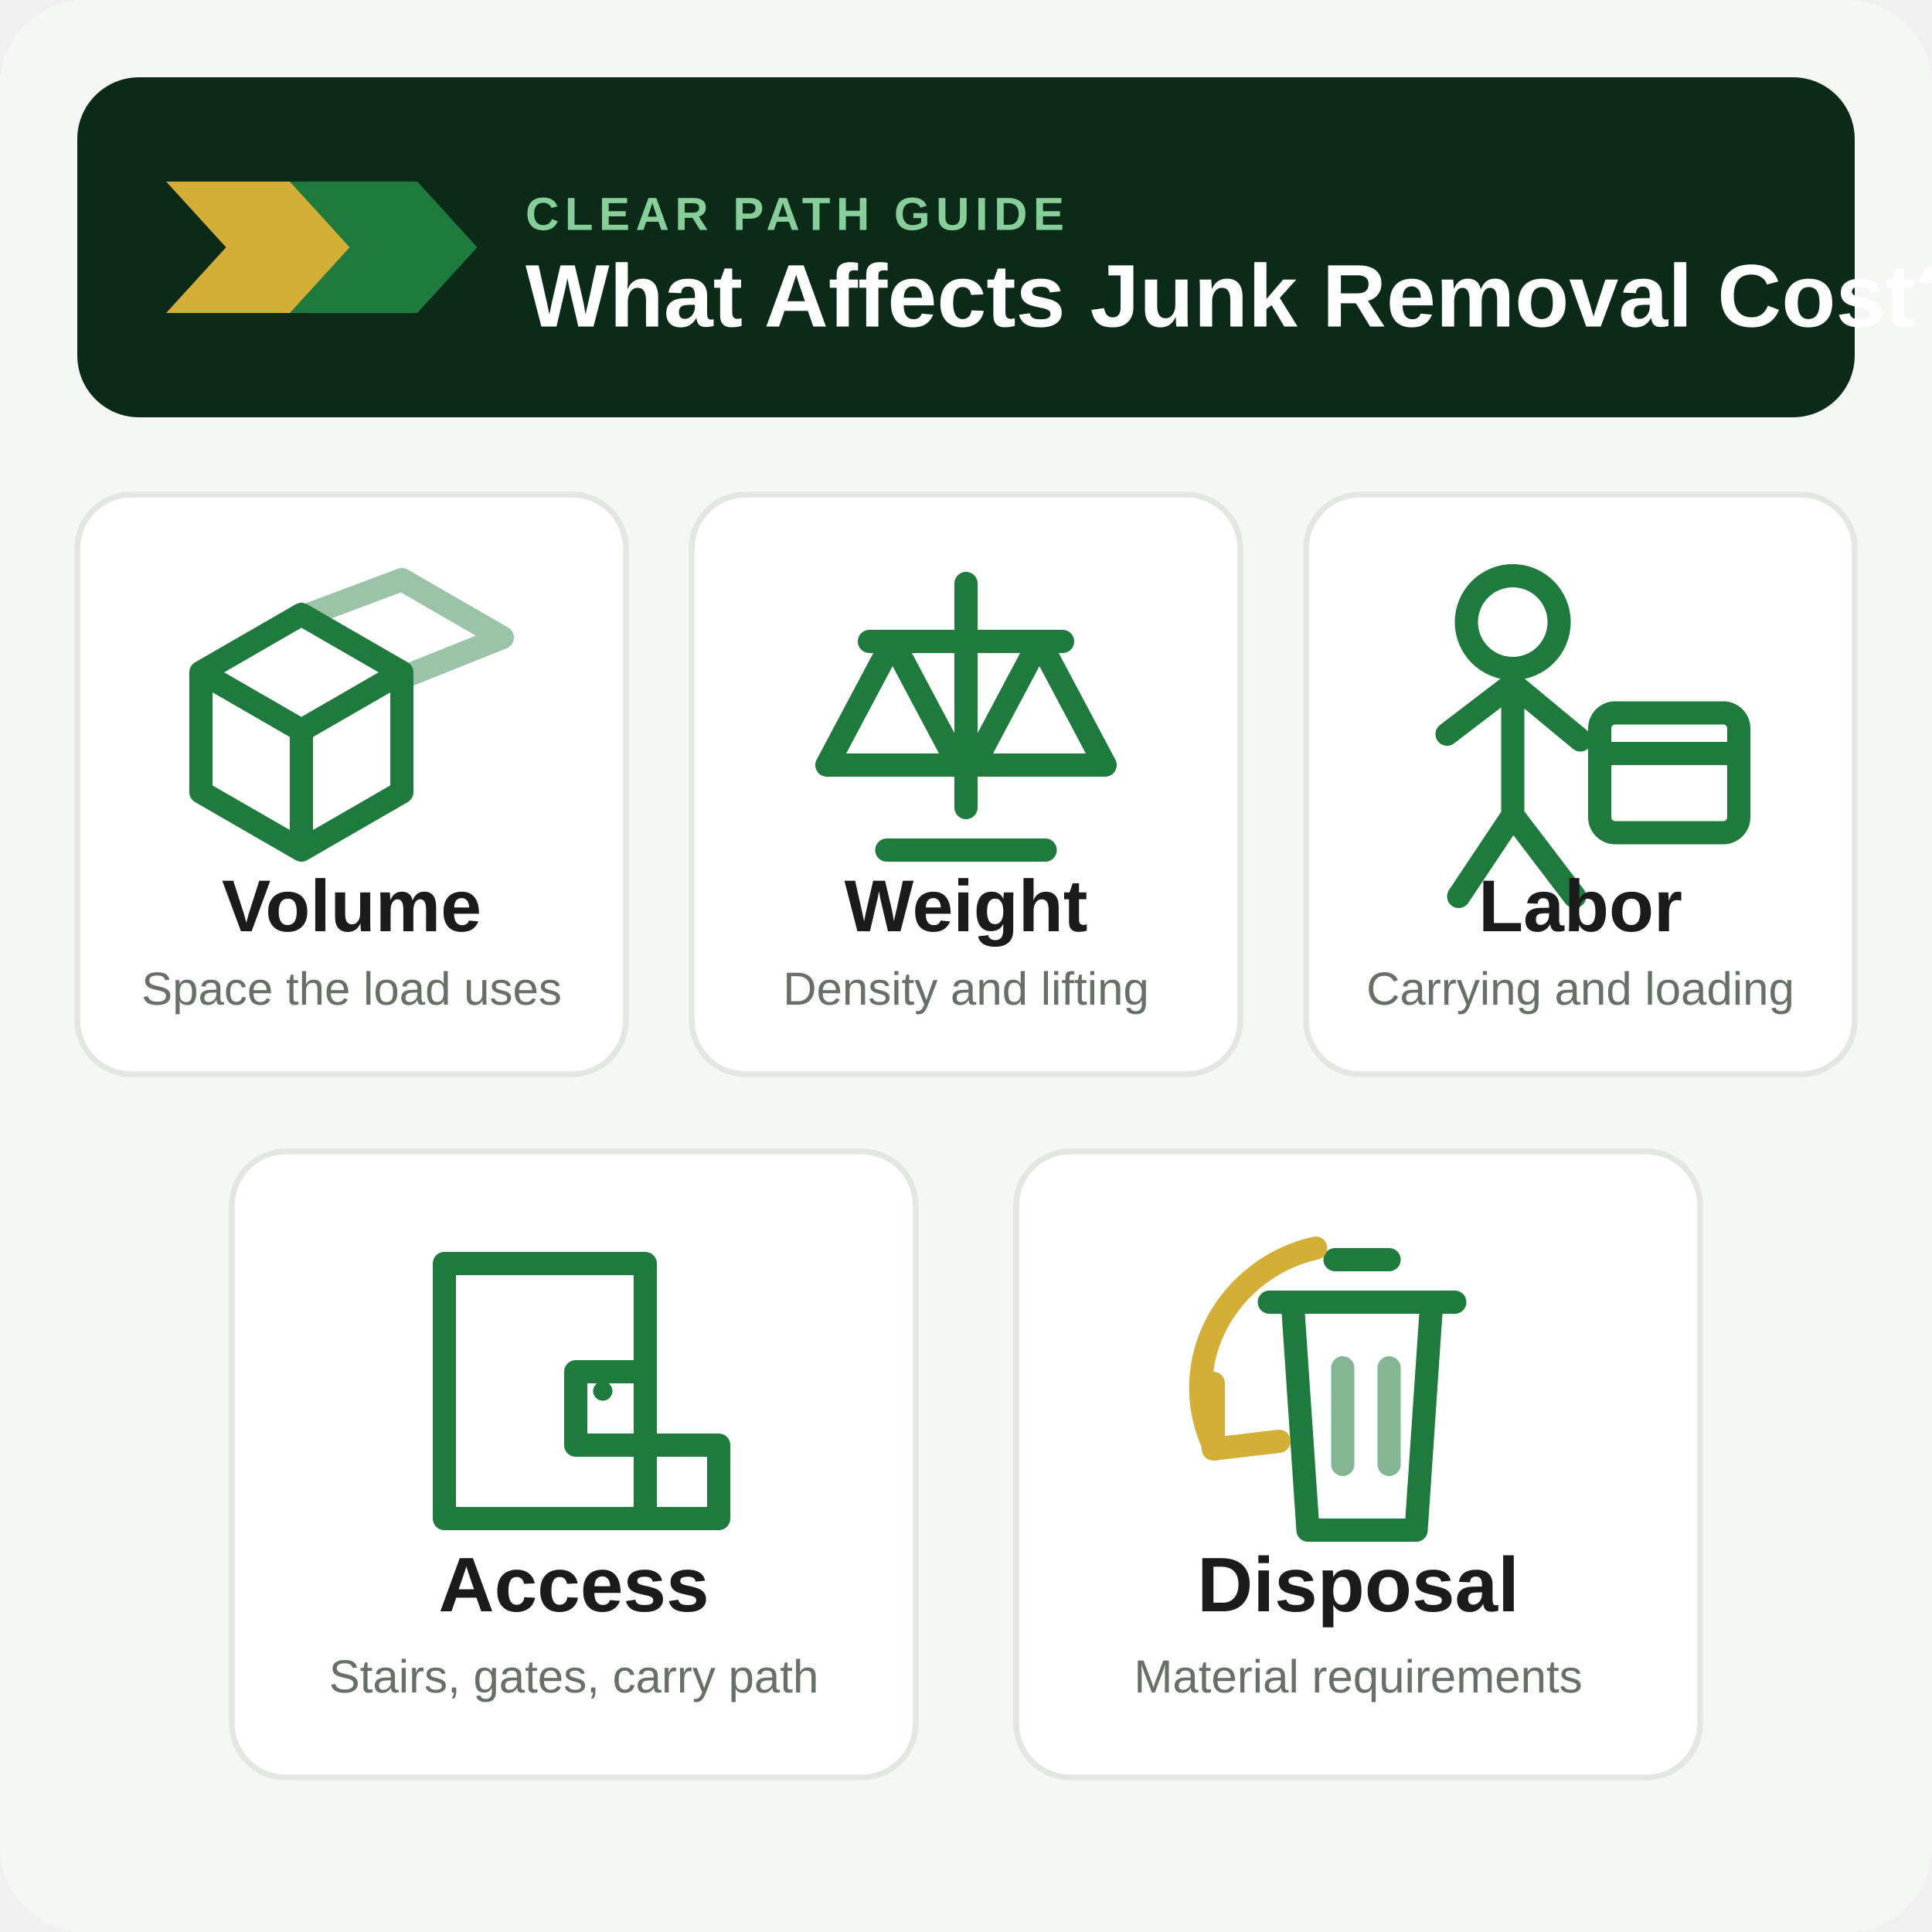
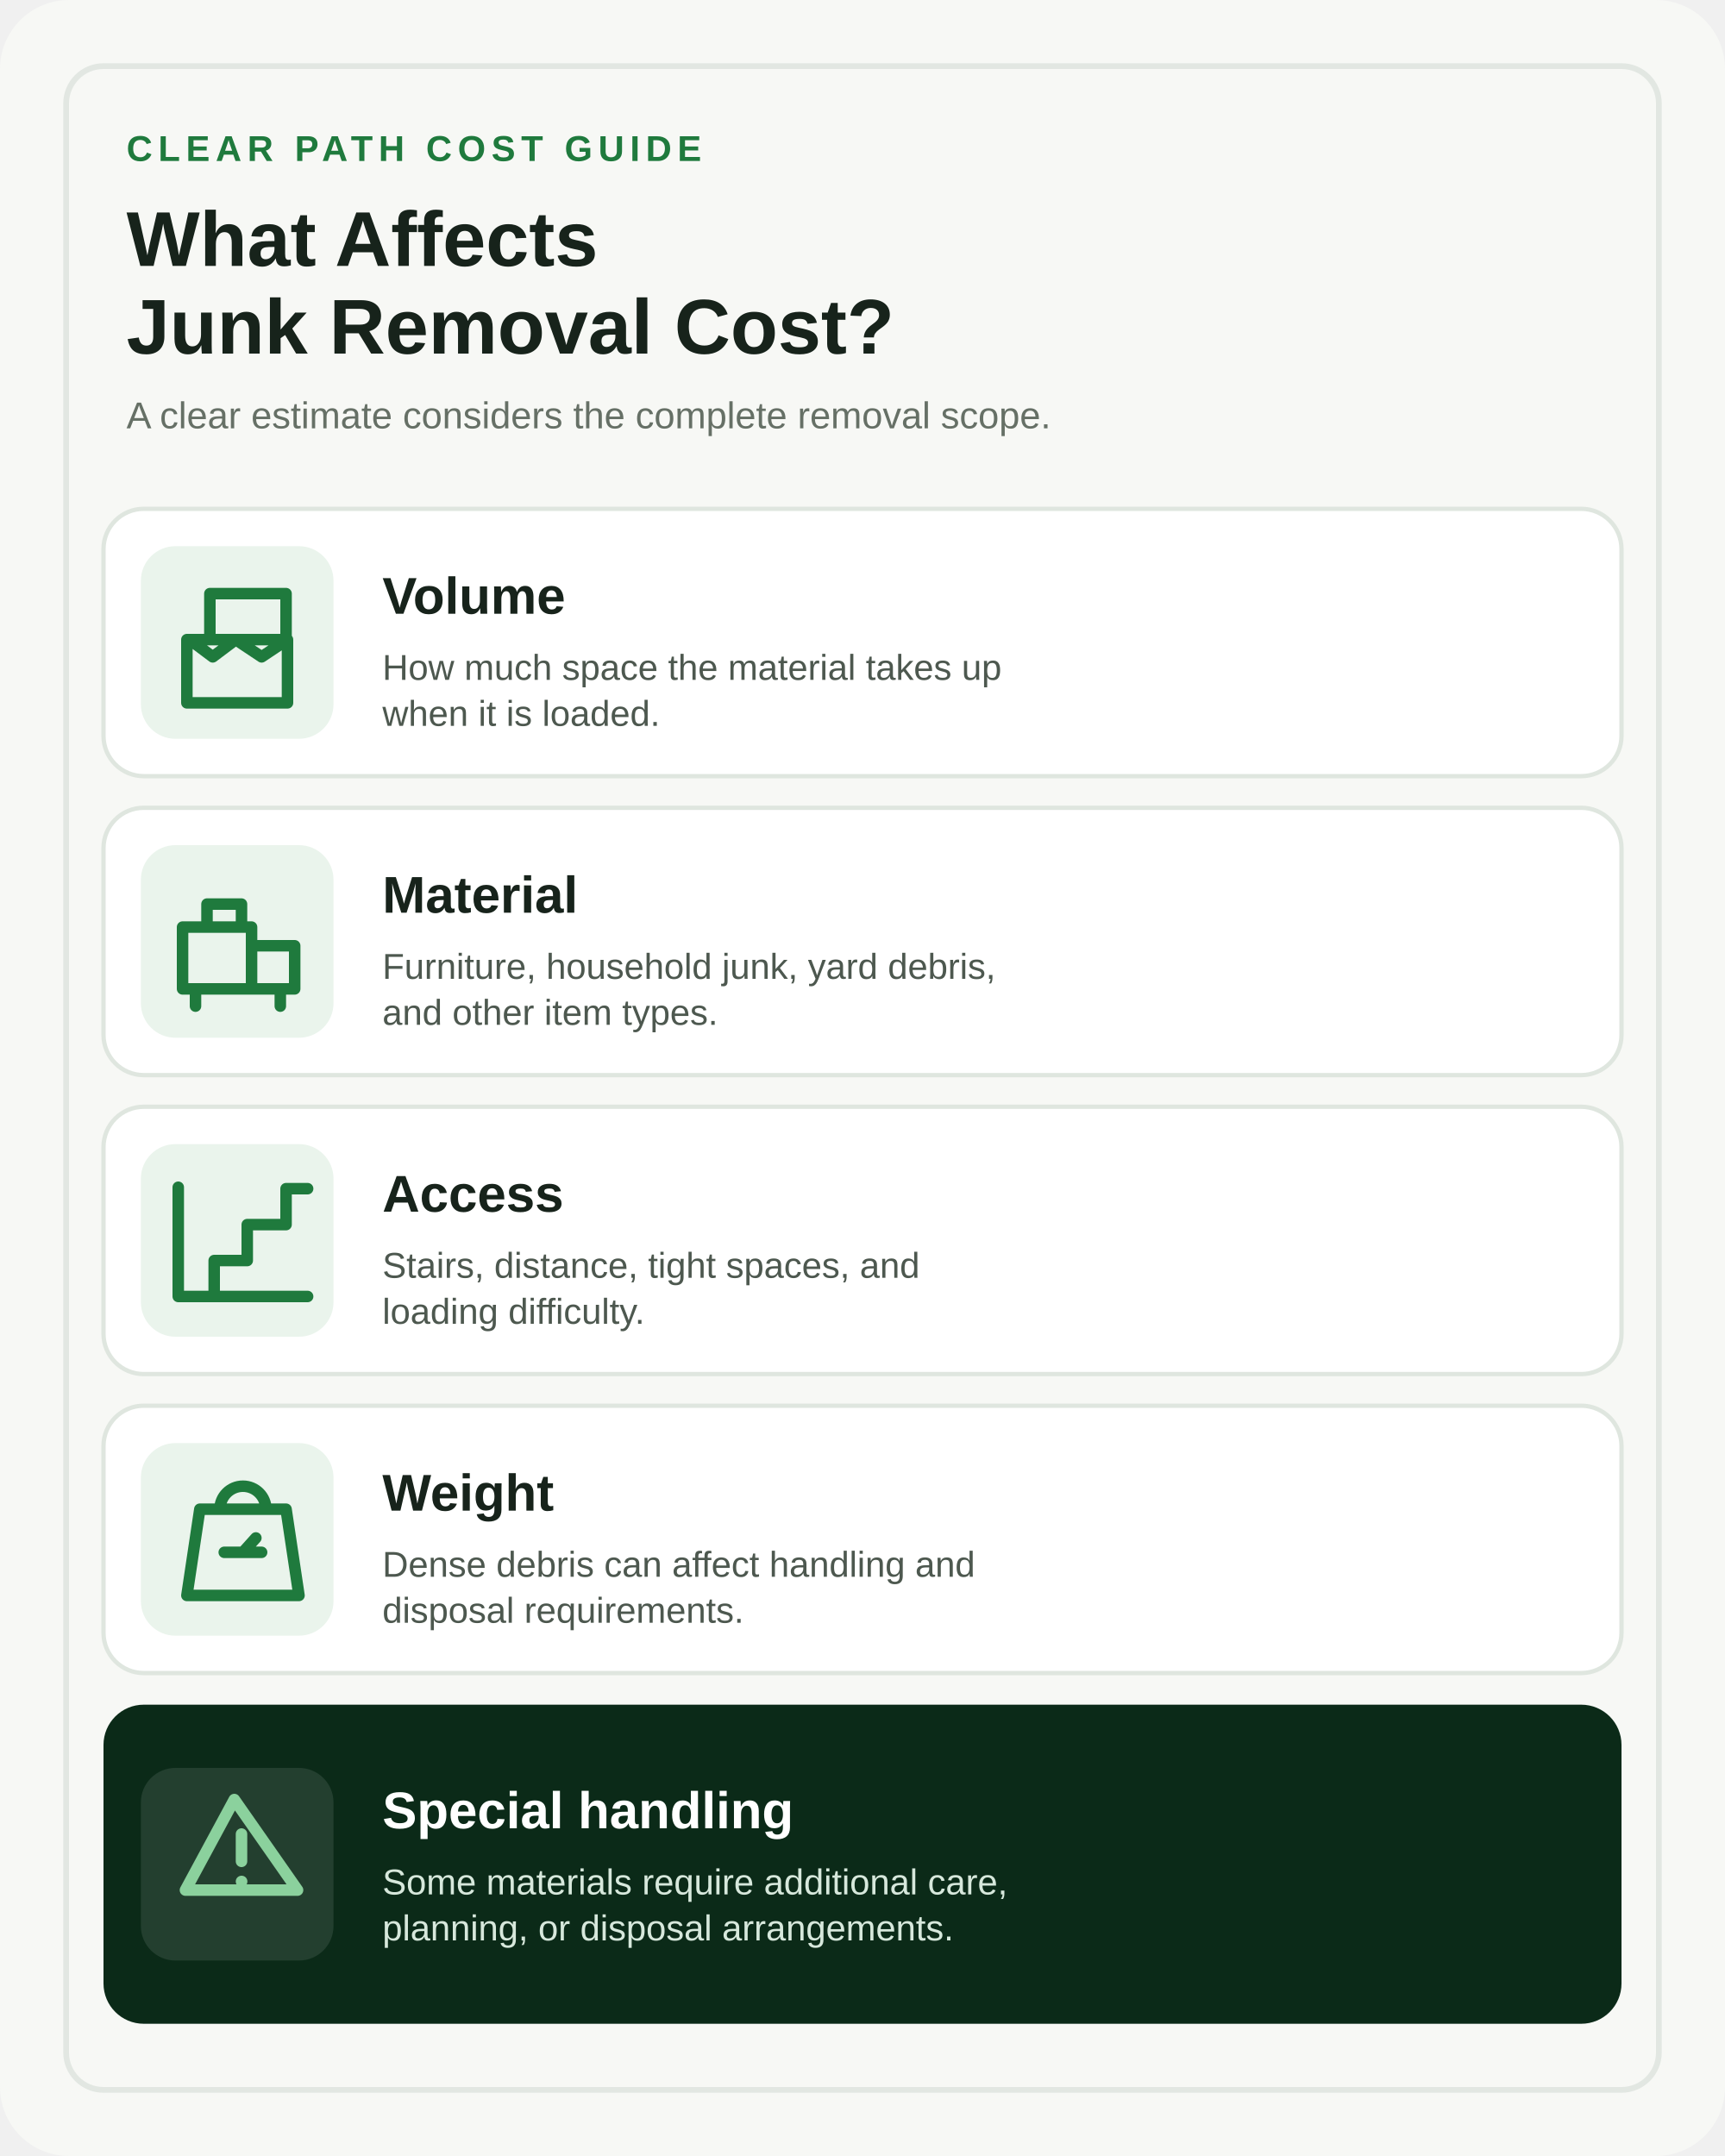
- <svg xmlns="http://www.w3.org/2000/svg" viewBox="0 0 1000 1000" role="img" aria-labelledby="title desc">
-   <rect width="1000" height="1000" rx="44" fill="#f5f7f5" />
-   <rect x="40" y="40" width="920" height="176" rx="32" fill="#0b2a18" />
-   <path d="M86 94h66l31 34-31 34H86l31-34z" fill="#d4af37" />
-   <path d="M150 94h66l31 34-31 34h-66l31-34z" fill="#1f7a3d" />
-   <text x="272" y="119" fill="#88ce9b" font-family="Arial, sans-serif" font-size="24" font-weight="700" letter-spacing="3">CLEAR PATH GUIDE</text>
-   <text x="272" y="169" fill="#fff" font-family="Arial, sans-serif" font-size="46" font-weight="800">What Affects Junk Removal Cost?</text>
-   <g transform="translate(40 256)">
-     <rect width="284" height="300" rx="28" fill="#fff" stroke="#e2e7e2" stroke-width="3" />
-     <g transform="translate(64 44)" fill="none" stroke="#1f7a3d" stroke-width="12" stroke-linejoin="round">
-       <path d="M0 48 52 18l52 30-52 30z" />
-       <path d="M0 48v62l52 30 52-30V48M52 78v62" />
-       <path d="m56 18 48-18 52 30-50 20" opacity=".45" />
+ <svg xmlns="http://www.w3.org/2000/svg" width="1200" height="1500" viewBox="0 0 1200 1500" role="img" aria-labelledby="title desc">
+   <rect width="1200" height="1500" rx="48" fill="#f7f8f5" />
+   <path d="M72 46h1056a26 26 0 0 1 26 26v1356a26 26 0 0 1-26 26H72a26 26 0 0 1-26-26V72a26 26 0 0 1 26-26Z" fill="none" stroke="#e2e7e2" stroke-width="4" />
+   <text x="88" y="112" fill="#1f7a3d" font-family="Arial,Helvetica,sans-serif" font-size="25" font-weight="700" letter-spacing="4">CLEAR PATH COST GUIDE</text>
+   <text x="88" y="185" fill="#17231b" font-family="Arial,Helvetica,sans-serif" font-size="54" font-weight="800">What Affects</text>
+   <text x="88" y="246" fill="#17231b" font-family="Arial,Helvetica,sans-serif" font-size="54" font-weight="800">Junk Removal Cost?</text>
+   <text x="88" y="298" fill="#667066" font-family="Arial,Helvetica,sans-serif" font-size="26">A clear estimate considers the complete removal scope.</text>
+   <g transform="translate(72 354)">
+     <rect width="1056" height="186" rx="28" fill="#fff" stroke="#dfe6df" stroke-width="3" />
+     <rect x="26" y="26" width="134" height="134" rx="24" fill="#eaf4ec" />
+     <g fill="none" stroke="#1f7a3d" stroke-width="8" stroke-linecap="round" stroke-linejoin="round">
+       <path d="M58 91h70v44H58zM74 59h53v32H74zM60 91l16 12 16-12 18 12 18-12" />
    </g>
-     <text x="142" y="226" text-anchor="middle" fill="#1b1b1b" font-family="Arial, sans-serif" font-size="38" font-weight="800">Volume</text>
-     <text x="142" y="264" text-anchor="middle" fill="#667066" font-family="Arial, sans-serif" font-size="24">Space the load uses</text>
+     <text x="194" y="73" fill="#17231b" font-family="Arial,Helvetica,sans-serif" font-size="36" font-weight="800">Volume</text>
+     <text x="194" y="119" fill="#4d584f" font-family="Arial,Helvetica,sans-serif" font-size="25">How much space the material takes up</text>
+     <text x="194" y="151" fill="#4d584f" font-family="Arial,Helvetica,sans-serif" font-size="25">when it is loaded.</text>
  </g>
-   <g transform="translate(358 256)">
-     <rect width="284" height="300" rx="28" fill="#fff" stroke="#e2e7e2" stroke-width="3" />
-     <g transform="translate(56 44)" fill="none" stroke="#1f7a3d" stroke-width="12" stroke-linecap="round" stroke-linejoin="round">
-       <path d="M86 2v116M36 32h100M48 32 14 96h68zM124 32 90 96h68zM45 140h82" />
+   <g transform="translate(72 562)">
+     <rect width="1056" height="186" rx="28" fill="#fff" stroke="#dfe6df" stroke-width="3" />
+     <rect x="26" y="26" width="134" height="134" rx="24" fill="#eaf4ec" />
+     <g fill="none" stroke="#1f7a3d" stroke-width="8" stroke-linecap="round" stroke-linejoin="round">
+       <path d="M55 83h48v43H55zM103 96h30v30h-30M64 126v12m59-12v12M72 83V67h24v16" />
    </g>
-     <text x="142" y="226" text-anchor="middle" fill="#1b1b1b" font-family="Arial, sans-serif" font-size="38" font-weight="800">Weight</text>
-     <text x="142" y="264" text-anchor="middle" fill="#667066" font-family="Arial, sans-serif" font-size="24">Density and lifting</text>
+     <text x="194" y="73" fill="#17231b" font-family="Arial,Helvetica,sans-serif" font-size="36" font-weight="800">Material</text>
+     <text x="194" y="119" fill="#4d584f" font-family="Arial,Helvetica,sans-serif" font-size="25">Furniture, household junk, yard debris,</text>
+     <text x="194" y="151" fill="#4d584f" font-family="Arial,Helvetica,sans-serif" font-size="25">and other item types.</text>
  </g>
-   <g transform="translate(676 256)">
-     <rect width="284" height="300" rx="28" fill="#fff" stroke="#e2e7e2" stroke-width="3" />
-     <g transform="translate(57 38)" fill="none" stroke="#1f7a3d" stroke-width="12" stroke-linecap="round" stroke-linejoin="round">
-       <circle cx="50" cy="28" r="24" />
-       <path d="M50 54v74M16 86l34-26 35 29M50 128l-28 42M50 128l32 42" />
-       <rect x="95" y="75" width="72" height="62" rx="8" />
-       <path d="M95 96h72" />
+   <g transform="translate(72 770)">
+     <rect width="1056" height="186" rx="28" fill="#fff" stroke="#dfe6df" stroke-width="3" />
+     <rect x="26" y="26" width="134" height="134" rx="24" fill="#eaf4ec" />
+     <g fill="none" stroke="#1f7a3d" stroke-width="8" stroke-linecap="round" stroke-linejoin="round">
+       <path d="M53 132h24v-25h23V82h27V57h15M52 56v76h90" />
    </g>
-     <text x="142" y="226" text-anchor="middle" fill="#1b1b1b" font-family="Arial, sans-serif" font-size="38" font-weight="800">Labor</text>
-     <text x="142" y="264" text-anchor="middle" fill="#667066" font-family="Arial, sans-serif" font-size="24">Carrying and loading</text>
+     <text x="194" y="73" fill="#17231b" font-family="Arial,Helvetica,sans-serif" font-size="36" font-weight="800">Access</text>
+     <text x="194" y="119" fill="#4d584f" font-family="Arial,Helvetica,sans-serif" font-size="25">Stairs, distance, tight spaces, and</text>
+     <text x="194" y="151" fill="#4d584f" font-family="Arial,Helvetica,sans-serif" font-size="25">loading difficulty.</text>
  </g>
-   <g transform="translate(120 596)">
-     <rect width="354" height="324" rx="28" fill="#fff" stroke="#e2e7e2" stroke-width="3" />
-     <g transform="translate(90 40)" fill="none" stroke="#1f7a3d" stroke-width="12" stroke-linecap="round" stroke-linejoin="round">
-       <path d="M20 150V18h104v132M20 150h142M124 150v-38h38v38M124 112H88V74h36" />
-       <circle cx="102" cy="84" r="5" fill="#1f7a3d" stroke="none" />
+   <g transform="translate(72 978)">
+     <rect width="1056" height="186" rx="28" fill="#fff" stroke="#dfe6df" stroke-width="3" />
+     <rect x="26" y="26" width="134" height="134" rx="24" fill="#eaf4ec" />
+     <g fill="none" stroke="#1f7a3d" stroke-width="8" stroke-linecap="round" stroke-linejoin="round">
+       <path d="M58 132h78l-9-60H67zM81 72a16 16 0 0 1 32 0M84 102h26M97 102l9-10" />
    </g>
-     <text x="177" y="238" text-anchor="middle" fill="#1b1b1b" font-family="Arial, sans-serif" font-size="40" font-weight="800">Access</text>
-     <text x="177" y="280" text-anchor="middle" fill="#667066" font-family="Arial, sans-serif" font-size="24">Stairs, gates, carry path</text>
+     <text x="194" y="73" fill="#17231b" font-family="Arial,Helvetica,sans-serif" font-size="36" font-weight="800">Weight</text>
+     <text x="194" y="119" fill="#4d584f" font-family="Arial,Helvetica,sans-serif" font-size="25">Dense debris can affect handling and</text>
+     <text x="194" y="151" fill="#4d584f" font-family="Arial,Helvetica,sans-serif" font-size="25">disposal requirements.</text>
  </g>
-   <g transform="translate(526 596)">
-     <rect width="354" height="324" rx="28" fill="#fff" stroke="#e2e7e2" stroke-width="3" />
-     <g transform="translate(93 38)" fill="none" stroke="#1f7a3d" stroke-width="12" stroke-linecap="round" stroke-linejoin="round">
-       <path d="M50 40h72l-8 118H58zM38 40h96M72 18h28" />
-       <path d="M76 74v50M100 74v50" opacity=".55" />
-       <path d="M10 116c-22-45 7-94 52-104M9 116V82M9 116l34-4" stroke="#d4af37" />
+   <g transform="translate(72 1186)">
+     <rect width="1056" height="222" rx="28" fill="#0b2a18" />
+     <rect x="26" y="44" width="134" height="134" rx="24" fill="#fff" opacity=".1" />
+     <g fill="none" stroke="#8bd19d" stroke-width="8" stroke-linecap="round" stroke-linejoin="round">
+       <path d="M91 66 57 129h78zM96 90v19m0 14h.1" />
    </g>
-     <text x="177" y="238" text-anchor="middle" fill="#1b1b1b" font-family="Arial, sans-serif" font-size="40" font-weight="800">Disposal</text>
-     <text x="177" y="280" text-anchor="middle" fill="#667066" font-family="Arial, sans-serif" font-size="24">Material requirements</text>
+     <text x="194" y="86" fill="#fff" font-family="Arial,Helvetica,sans-serif" font-size="36" font-weight="800">Special handling</text>
+     <text x="194" y="132" fill="#d7e8dc" font-family="Arial,Helvetica,sans-serif" font-size="25">Some materials require additional care,</text>
+     <text x="194" y="164" fill="#d7e8dc" font-family="Arial,Helvetica,sans-serif" font-size="25">planning, or disposal arrangements.</text>
  </g>
</svg>
